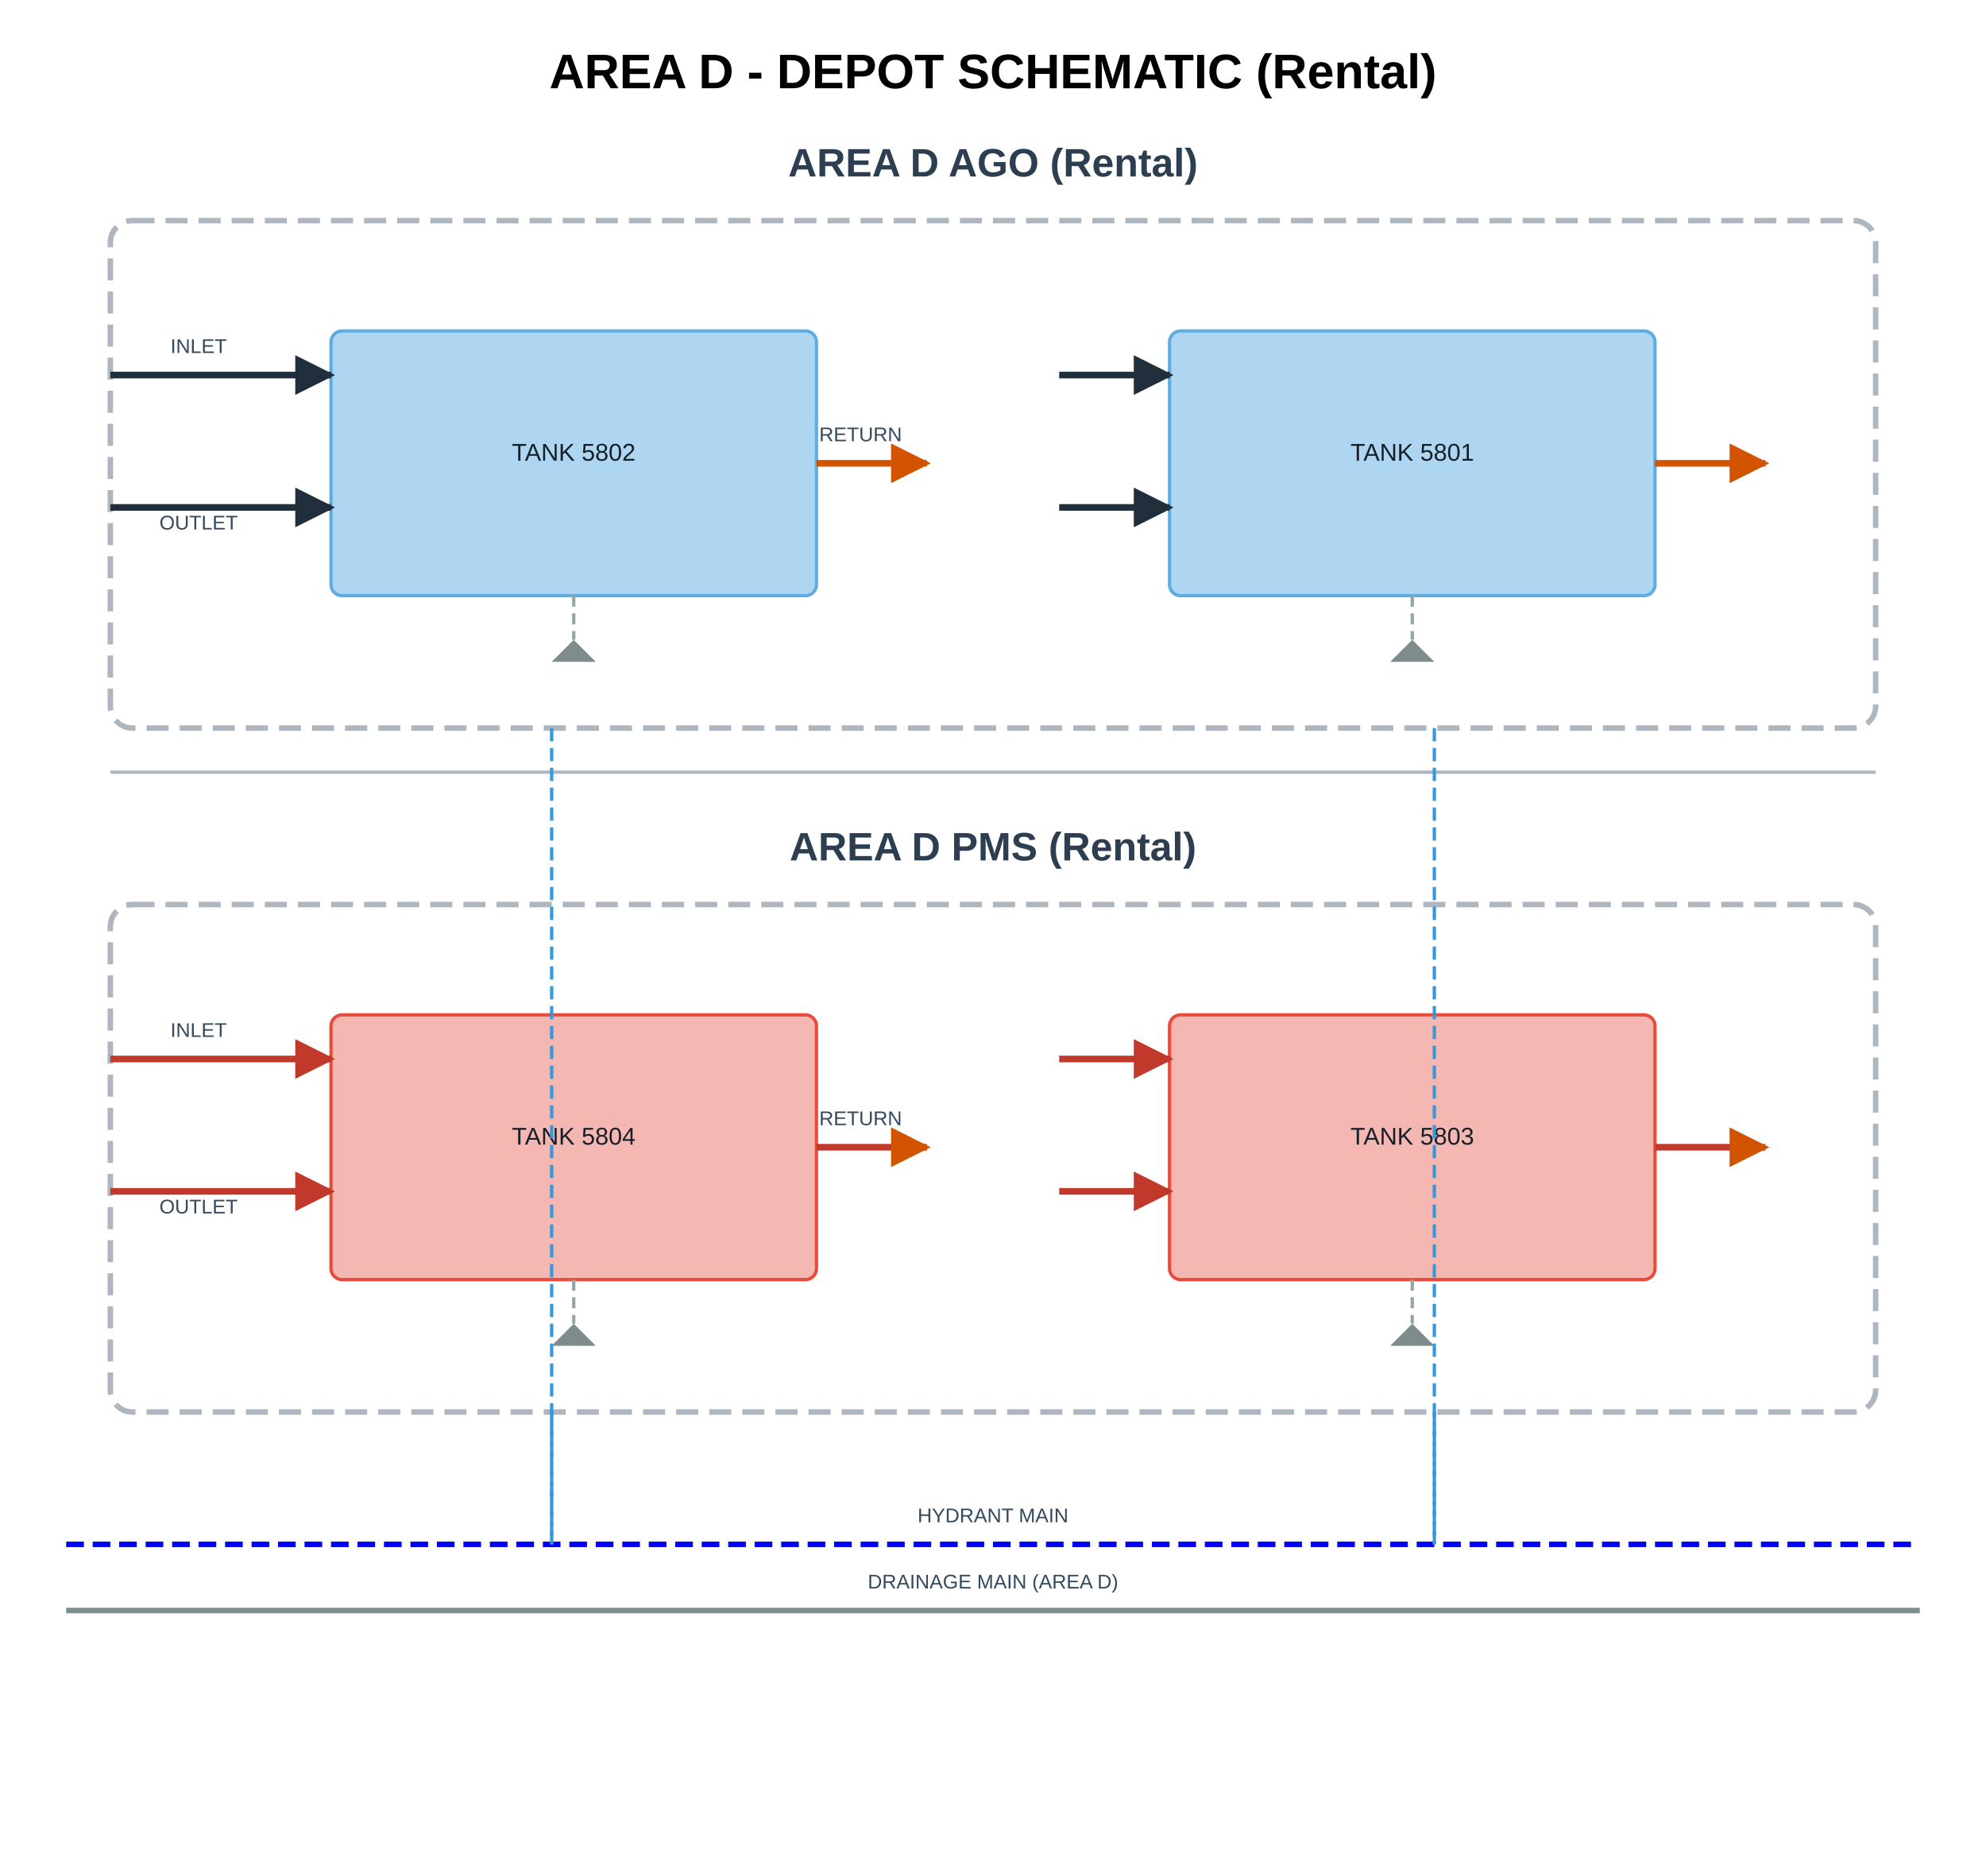
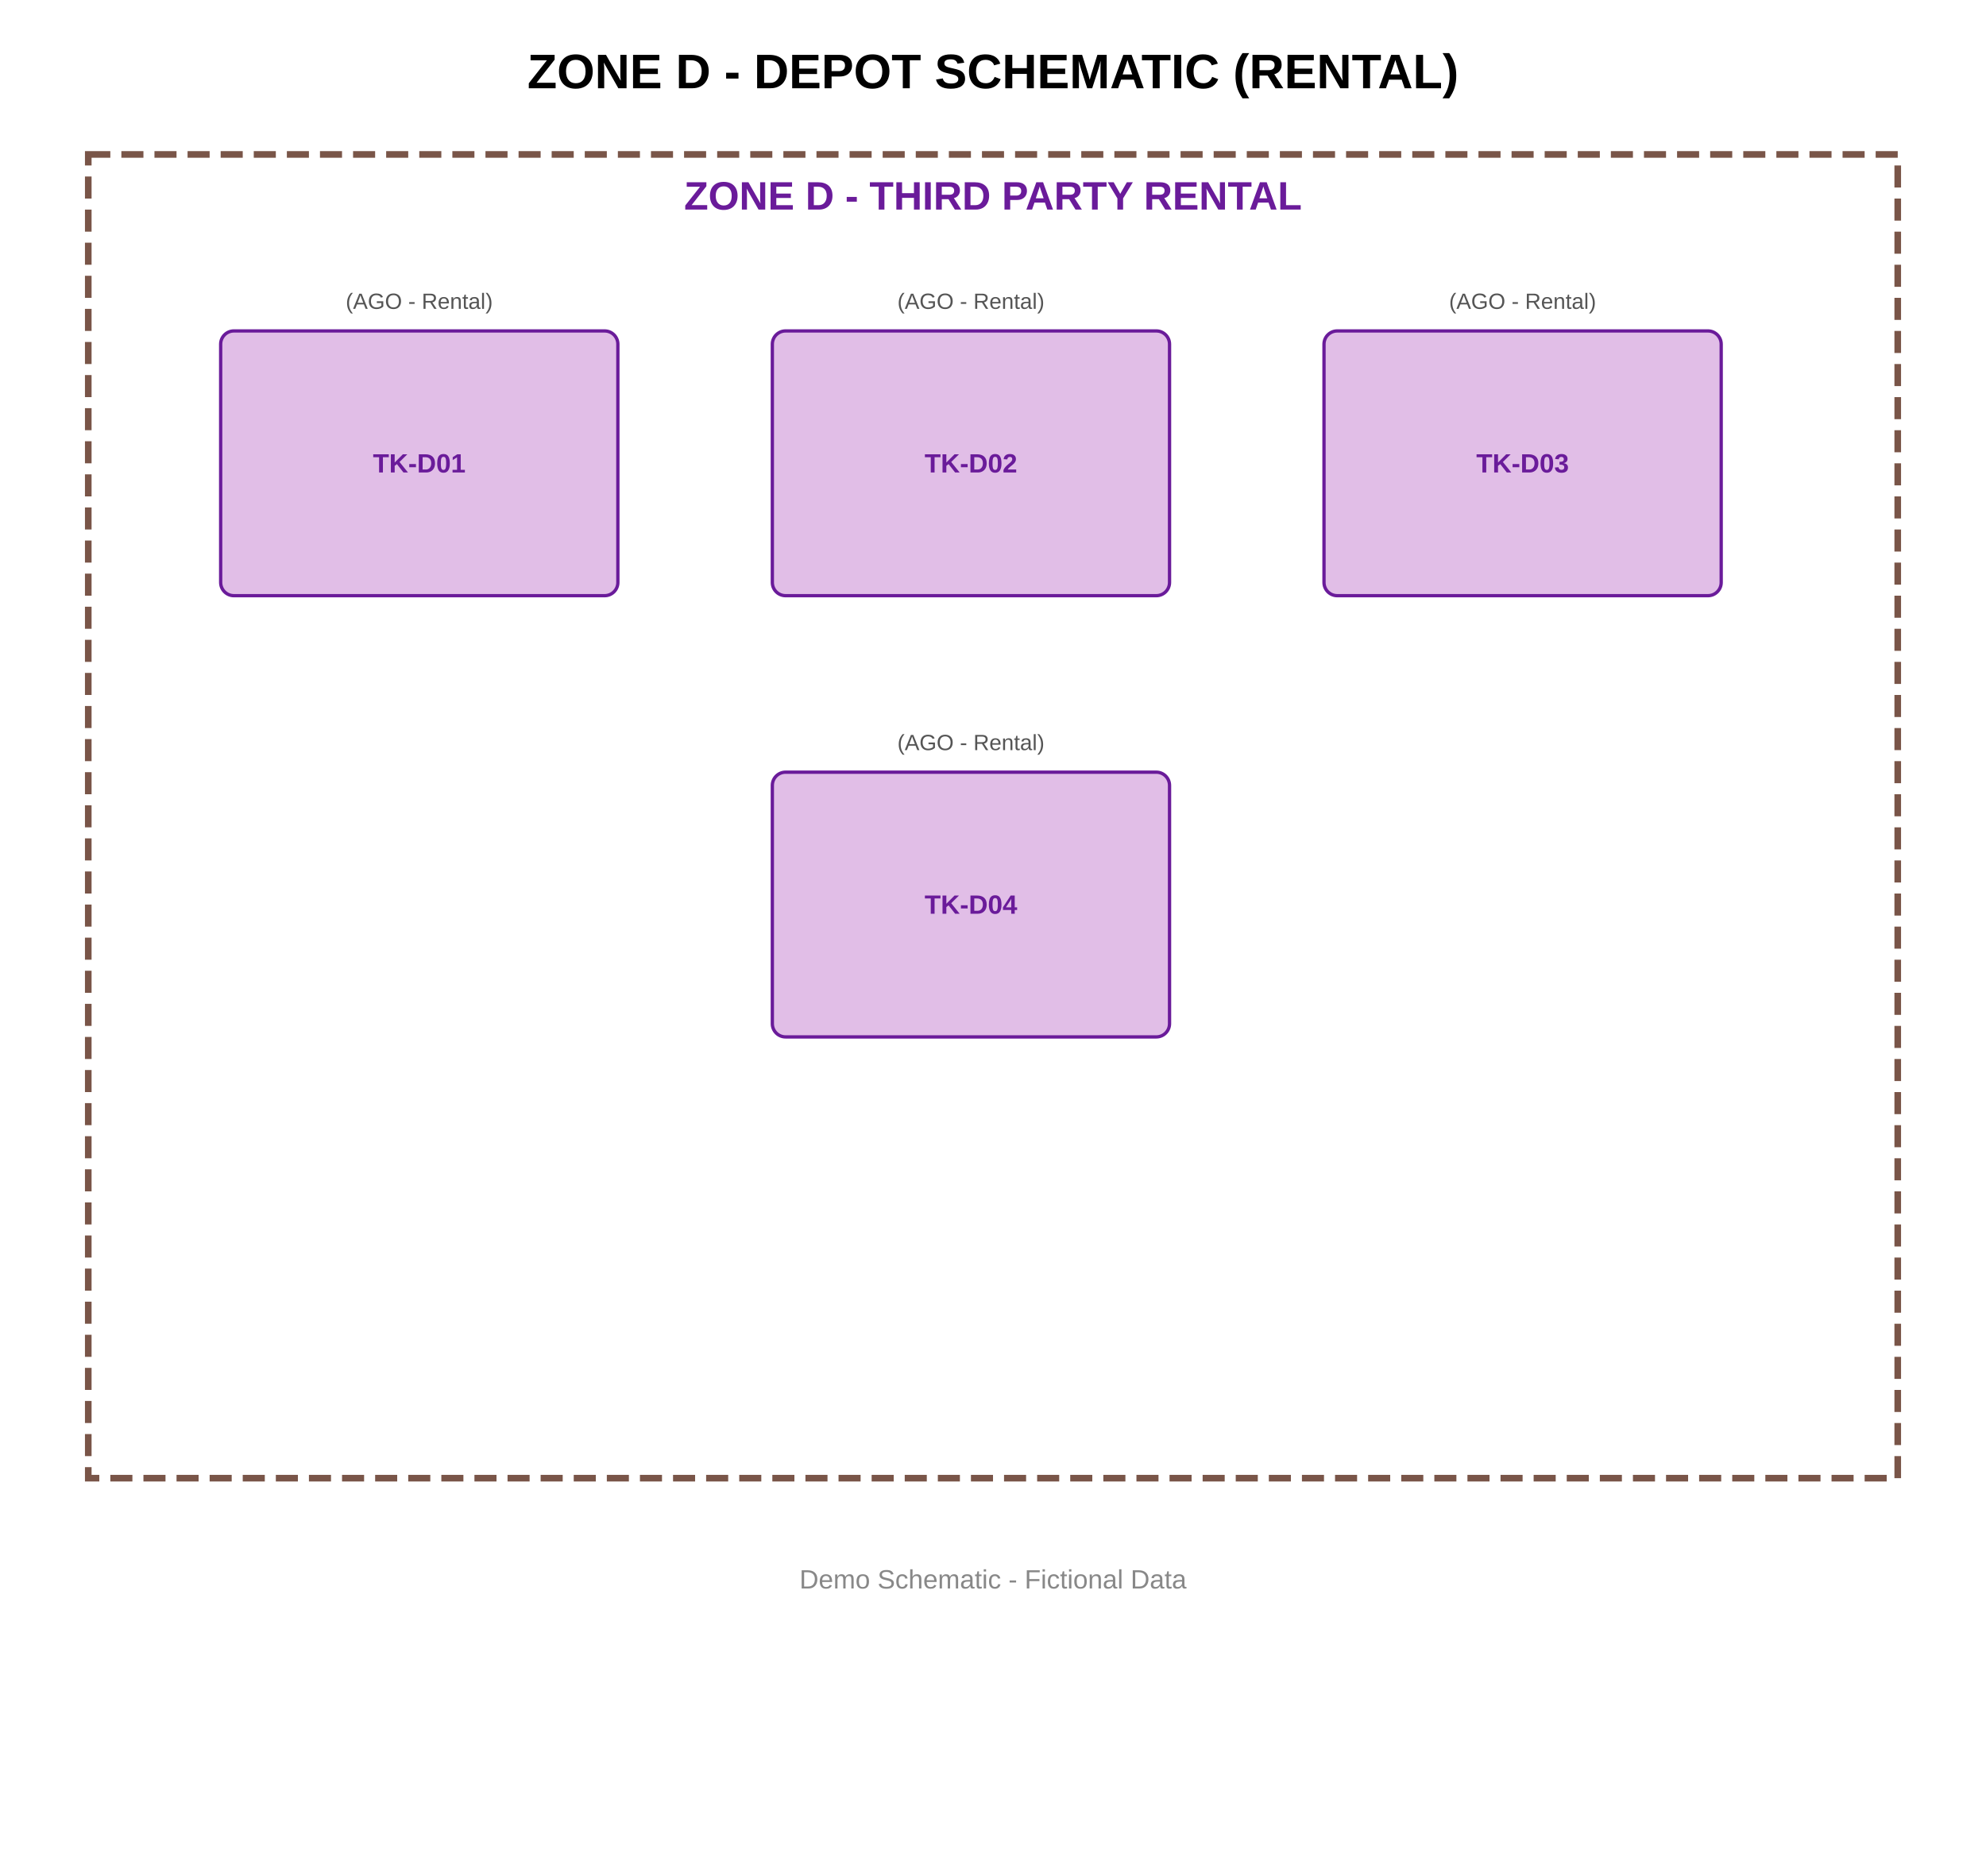
<svg xmlns="http://www.w3.org/2000/svg" width="900" height="850" style="background-color: #ffffff; border: 1px solid #cccccc; font-family: Arial, sans-serif;">
  <defs>
    <style>
      .main-title { font-size: 22px; font-weight: bold; text-anchor: middle; fill: #000000; }
-       .area-group-title { font-size: 18px; font-weight: bold; text-anchor: middle; fill: #2c3e50; }
-       /* Rental tanks - using distinct colors, can be adjusted */
-       .tank-rect-ago-rental { fill: #aed6f1; stroke: #5dade2; stroke-width: 1.5; rx:5; ry:5;} /* Lighter variant Blue for AGO Rental */
-       .tank-rect-pms-rental { fill: #f5b7b1; stroke: #e74c3c; stroke-width: 1.5; rx:5; ry:5;} /* Lighter variant Red for PMS Rental */
-       .tank-label { font-size: 11px; fill: #17202a; text-anchor: middle; dominant-baseline: central; pointer-events: none;}
-       
-       .bond-wall { fill: none; stroke: #aeb6bf; stroke-width: 2.5; stroke-dasharray: 10,5; rx:10; ry:10;}
- 
-       .pipeline-header { stroke: #212f3d; stroke-width: 3; fill: none; } 
-       .pipeline-return-header { stroke: #d35400; stroke-width: 3; fill: none; } 
-       .pipeline-pms-header { stroke: #c0392b; stroke-width: 3; fill: none; } 
-       .pipeline-pms-return-header { stroke: #c0392b; stroke-width: 3; fill: none; }
-       .pipeline-branch { stroke: #566573; stroke-width: 2; fill: none; }
-       .pipeline-hydrant-main { stroke: #0000FF; stroke-width: 2.5; fill: none; stroke-dasharray: 8,4; } 
-       .pipeline-hydrant-branch { stroke: #3498db; stroke-width: 1.5; fill: none; stroke-dasharray: 6,3; }
-       .pipeline-drainage-main { stroke: #7f8c8d; stroke-width: 2.5; fill: none; }
-       .pipeline-drainage-branch { stroke: #95a5a6; stroke-width: 1.5; fill: none; stroke-dasharray: 5,3; }
-       .pipeline-label { font-size: 9px; fill: #34495e; text-anchor: middle; dominant-baseline:auto; pointer-events: none; }
+       .area-group-title { font-size: 18px; font-weight: bold; text-anchor: middle; fill: #6A1B9A; }
+       .tank-rect { fill: #E1BEE7; stroke: #6A1B9A; stroke-width: 1.5; rx:6; ry:6;}
+       .tank-label { font-size: 12px; fill: #6A1B9A; text-anchor: middle; dominant-baseline: central; font-weight:bold;}
+       .tank-sublabel { font-size: 10px; fill: #555; text-anchor: middle; }
+       .bond-wall { fill: none; stroke: #795548; stroke-width: 3; stroke-dasharray: 10,5; }
    </style>
-     <marker id="arrow-d" viewBox="0 0 10 10" refX="9" refY="5" markerWidth="6" markerHeight="6" orient="auto-start-reverse">
-       <path d="M 0 0 L 10 5 L 0 10 z" fill="#212f3d" />
-     </marker>
-     <marker id="arrow-d-pms" viewBox="0 0 10 10" refX="9" refY="5" markerWidth="6" markerHeight="6" orient="auto-start-reverse">
-       <path d="M 0 0 L 10 5 L 0 10 z" fill="#c0392b" />
-     </marker>
-     <marker id="arrow-d-return" viewBox="0 0 10 10" refX="9" refY="5" markerWidth="6" markerHeight="6" orient="auto-start-reverse">
-       <path d="M 0 0 L 10 5 L 0 10 z" fill="#d35400" />
-     </marker>
  </defs>
-   <text x="450" y="40" class="main-title">AREA D - DEPOT SCHEMATIC (Rental)</text>
-   <g id="area-d-agd-section">
-     <text x="450" y="80" class="area-group-title">AREA D AGO (Rental)</text>
-     <rect x="50" y="100" width="800" height="230" class="bond-wall" />
-     <rect id="TANK_5802" x="150" y="150" width="220" height="120" class="tank-rect-ago-rental" />
-     <text x="260" y="205" class="tank-label">TANK 5802</text>
-     <line x1="50" y1="170" x2="150" y2="170" class="pipeline-header" marker-end="url(#arrow-d)" />
-     <text x="90" y="160" class="pipeline-label">INLET</text>
-     <line x1="150" y1="230" x2="50" y2="230" class="pipeline-header" marker-start="url(#arrow-d)" />
-     <text x="90" y="240" class="pipeline-label">OUTLET</text>
-     <line x1="370" y1="210" x2="420" y2="210" class="pipeline-return-header" marker-end="url(#arrow-d-return)" />
-     <text x="390" y="200" class="pipeline-label">RETURN</text>
-     <line x1="260" y1="270" x2="260" y2="290" class="pipeline-drainage-branch" />
-     <path d="M 260 290 L 250 300 L 270 300 Z" fill="#7f8c8d" />
-     <rect id="TANK_5801" x="530" y="150" width="220" height="120" class="tank-rect-ago-rental" />
-     <text x="640" y="205" class="tank-label">TANK 5801</text>
-     <line x1="480" y1="170" x2="530" y2="170" class="pipeline-header" marker-end="url(#arrow-d)" />
-     <line x1="530" y1="230" x2="480" y2="230" class="pipeline-header" marker-start="url(#arrow-d)" />
-     <line x1="750" y1="210" x2="800" y2="210" class="pipeline-return-header" marker-end="url(#arrow-d-return)" />
-     <line x1="640" y1="270" x2="640" y2="290" class="pipeline-drainage-branch" />
-     <path d="M 640 290 L 630 300 L 650 300 Z" fill="#7f8c8d" />
+   <text x="450" y="40" class="main-title">ZONE D - DEPOT SCHEMATIC (RENTAL)</text>
+   <rect x="40" y="70" width="820" height="600" class="bond-wall" />
+   <text x="450" y="95" class="area-group-title">ZONE D - THIRD PARTY RENTAL</text>
+   <g id="group-tank-d01">
+     <rect id="TK-D01" x="100" y="150" width="180" height="120" class="tank-rect" />
+     <text x="190" y="210" class="tank-label">TK-D01</text>
+     <text x="190" y="140" class="tank-sublabel">(AGO - Rental)</text>
  </g>
-   <line x1="50" y1="350" x2="850" y2="350" stroke="#aeb6bf" stroke-width="1.5" />
-   <g id="area-d-pms-section">
-     <text x="450" y="390" class="area-group-title">AREA D PMS (Rental)</text>
-     <rect x="50" y="410" width="800" height="230" class="bond-wall" />
-     <rect id="TANK_5804" x="150" y="460" width="220" height="120" class="tank-rect-pms-rental" />
-     <text x="260" y="515" class="tank-label">TANK 5804</text>
-     <line x1="50" y1="480" x2="150" y2="480" class="pipeline-pms-header" marker-end="url(#arrow-d-pms)" />
-     <text x="90" y="470" class="pipeline-label" fill="#c0392b">INLET</text>
-     <line x1="150" y1="540" x2="50" y2="540" class="pipeline-pms-header" marker-start="url(#arrow-d-pms)" />
-     <text x="90" y="550" class="pipeline-label" fill="#c0392b">OUTLET</text>
-     <line x1="370" y1="520" x2="420" y2="520" class="pipeline-pms-return-header" marker-end="url(#arrow-d-return)" />
-     <text x="390" y="510" class="pipeline-label" fill="#c0392b">RETURN</text>
-     <line x1="260" y1="580" x2="260" y2="600" class="pipeline-drainage-branch" />
-     <path d="M 260 600 L 250 610 L 270 610 Z" fill="#7f8c8d" />
-     <rect id="TANK_5803" x="530" y="460" width="220" height="120" class="tank-rect-pms-rental" />
-     <text x="640" y="515" class="tank-label">TANK 5803</text>
-     <line x1="480" y1="480" x2="530" y2="480" class="pipeline-pms-header" marker-end="url(#arrow-d-pms)" />
-     <line x1="530" y1="540" x2="480" y2="540" class="pipeline-pms-header" marker-start="url(#arrow-d-pms)" />
-     <line x1="750" y1="520" x2="800" y2="520" class="pipeline-pms-return-header" marker-end="url(#arrow-d-return)" />
-     <line x1="640" y1="580" x2="640" y2="600" class="pipeline-drainage-branch" />
-     <path d="M 640 600 L 630 610 L 650 610 Z" fill="#7f8c8d" />
+   <g id="group-tank-d02">
+     <rect id="TK-D02" x="350" y="150" width="180" height="120" class="tank-rect" />
+     <text x="440" y="210" class="tank-label">TK-D02</text>
+     <text x="440" y="140" class="tank-sublabel">(AGO - Rental)</text>
  </g>
-   <g id="common-utility-lines-d">
-     <line x1="30" y1="700" x2="870" y2="700" class="pipeline-hydrant-main" />
-     <text x="450" y="690" class="pipeline-label" fill="#0000FF">HYDRANT MAIN</text>
-     <line x1="250" y1="330" x2="250" y2="700" class="pipeline-hydrant-branch" />
-     <line x1="650" y1="330" x2="650" y2="700" class="pipeline-hydrant-branch" />
-     <line x1="250" y1="640" x2="250" y2="700" class="pipeline-hydrant-branch" />
-     <line x1="650" y1="640" x2="650" y2="700" class="pipeline-hydrant-branch" />
-     <line x1="30" y1="730" x2="870" y2="730" class="pipeline-drainage-main" />
-     <text x="450" y="720" class="pipeline-label" fill="#7f8c8d">DRAINAGE MAIN (AREA D)</text>
+   <g id="group-tank-d03">
+     <rect id="TK-D03" x="600" y="150" width="180" height="120" class="tank-rect" />
+     <text x="690" y="210" class="tank-label">TK-D03</text>
+     <text x="690" y="140" class="tank-sublabel">(AGO - Rental)</text>
  </g>
+   <g id="group-tank-d04">
+     <rect id="TK-D04" x="350" y="350" width="180" height="120" class="tank-rect" />
+     <text x="440" y="410" class="tank-label">TK-D04</text>
+     <text x="440" y="340" class="tank-sublabel">(AGO - Rental)</text>
+   </g>
+   <text x="450" y="720" style="font-size: 12px; fill: #888; text-anchor: middle;">Demo Schematic - Fictional Data</text>
</svg>
